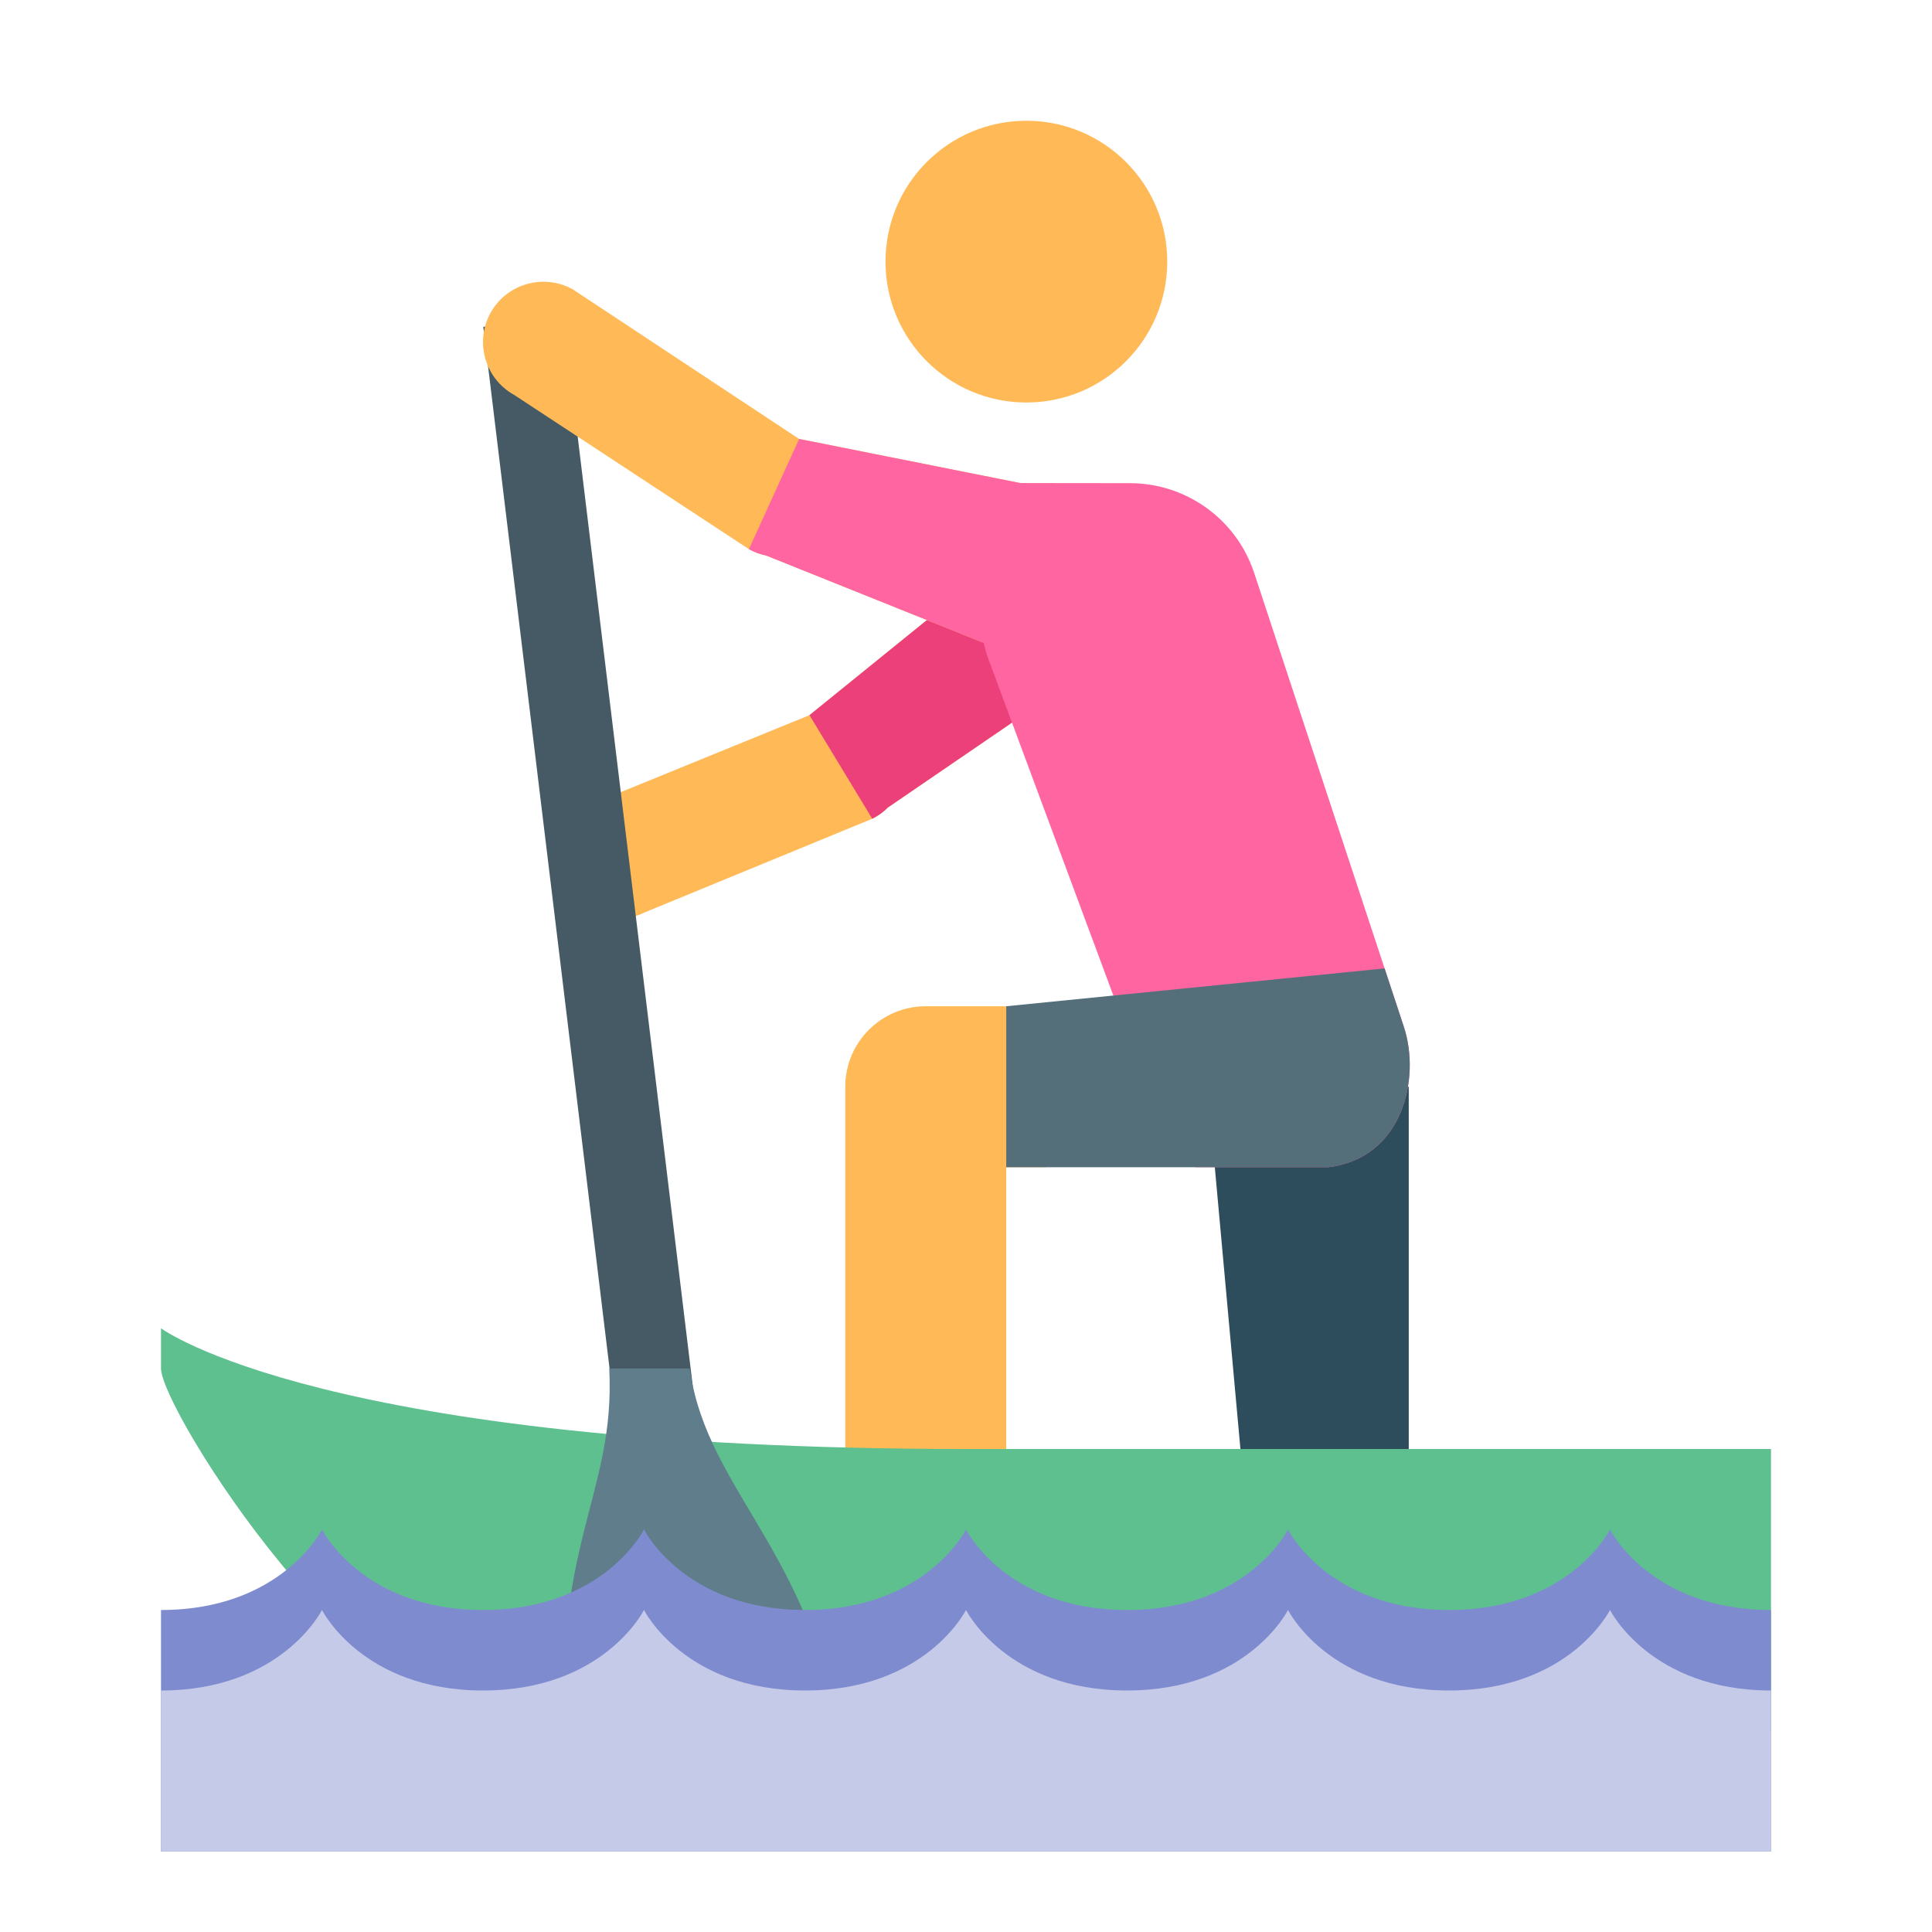
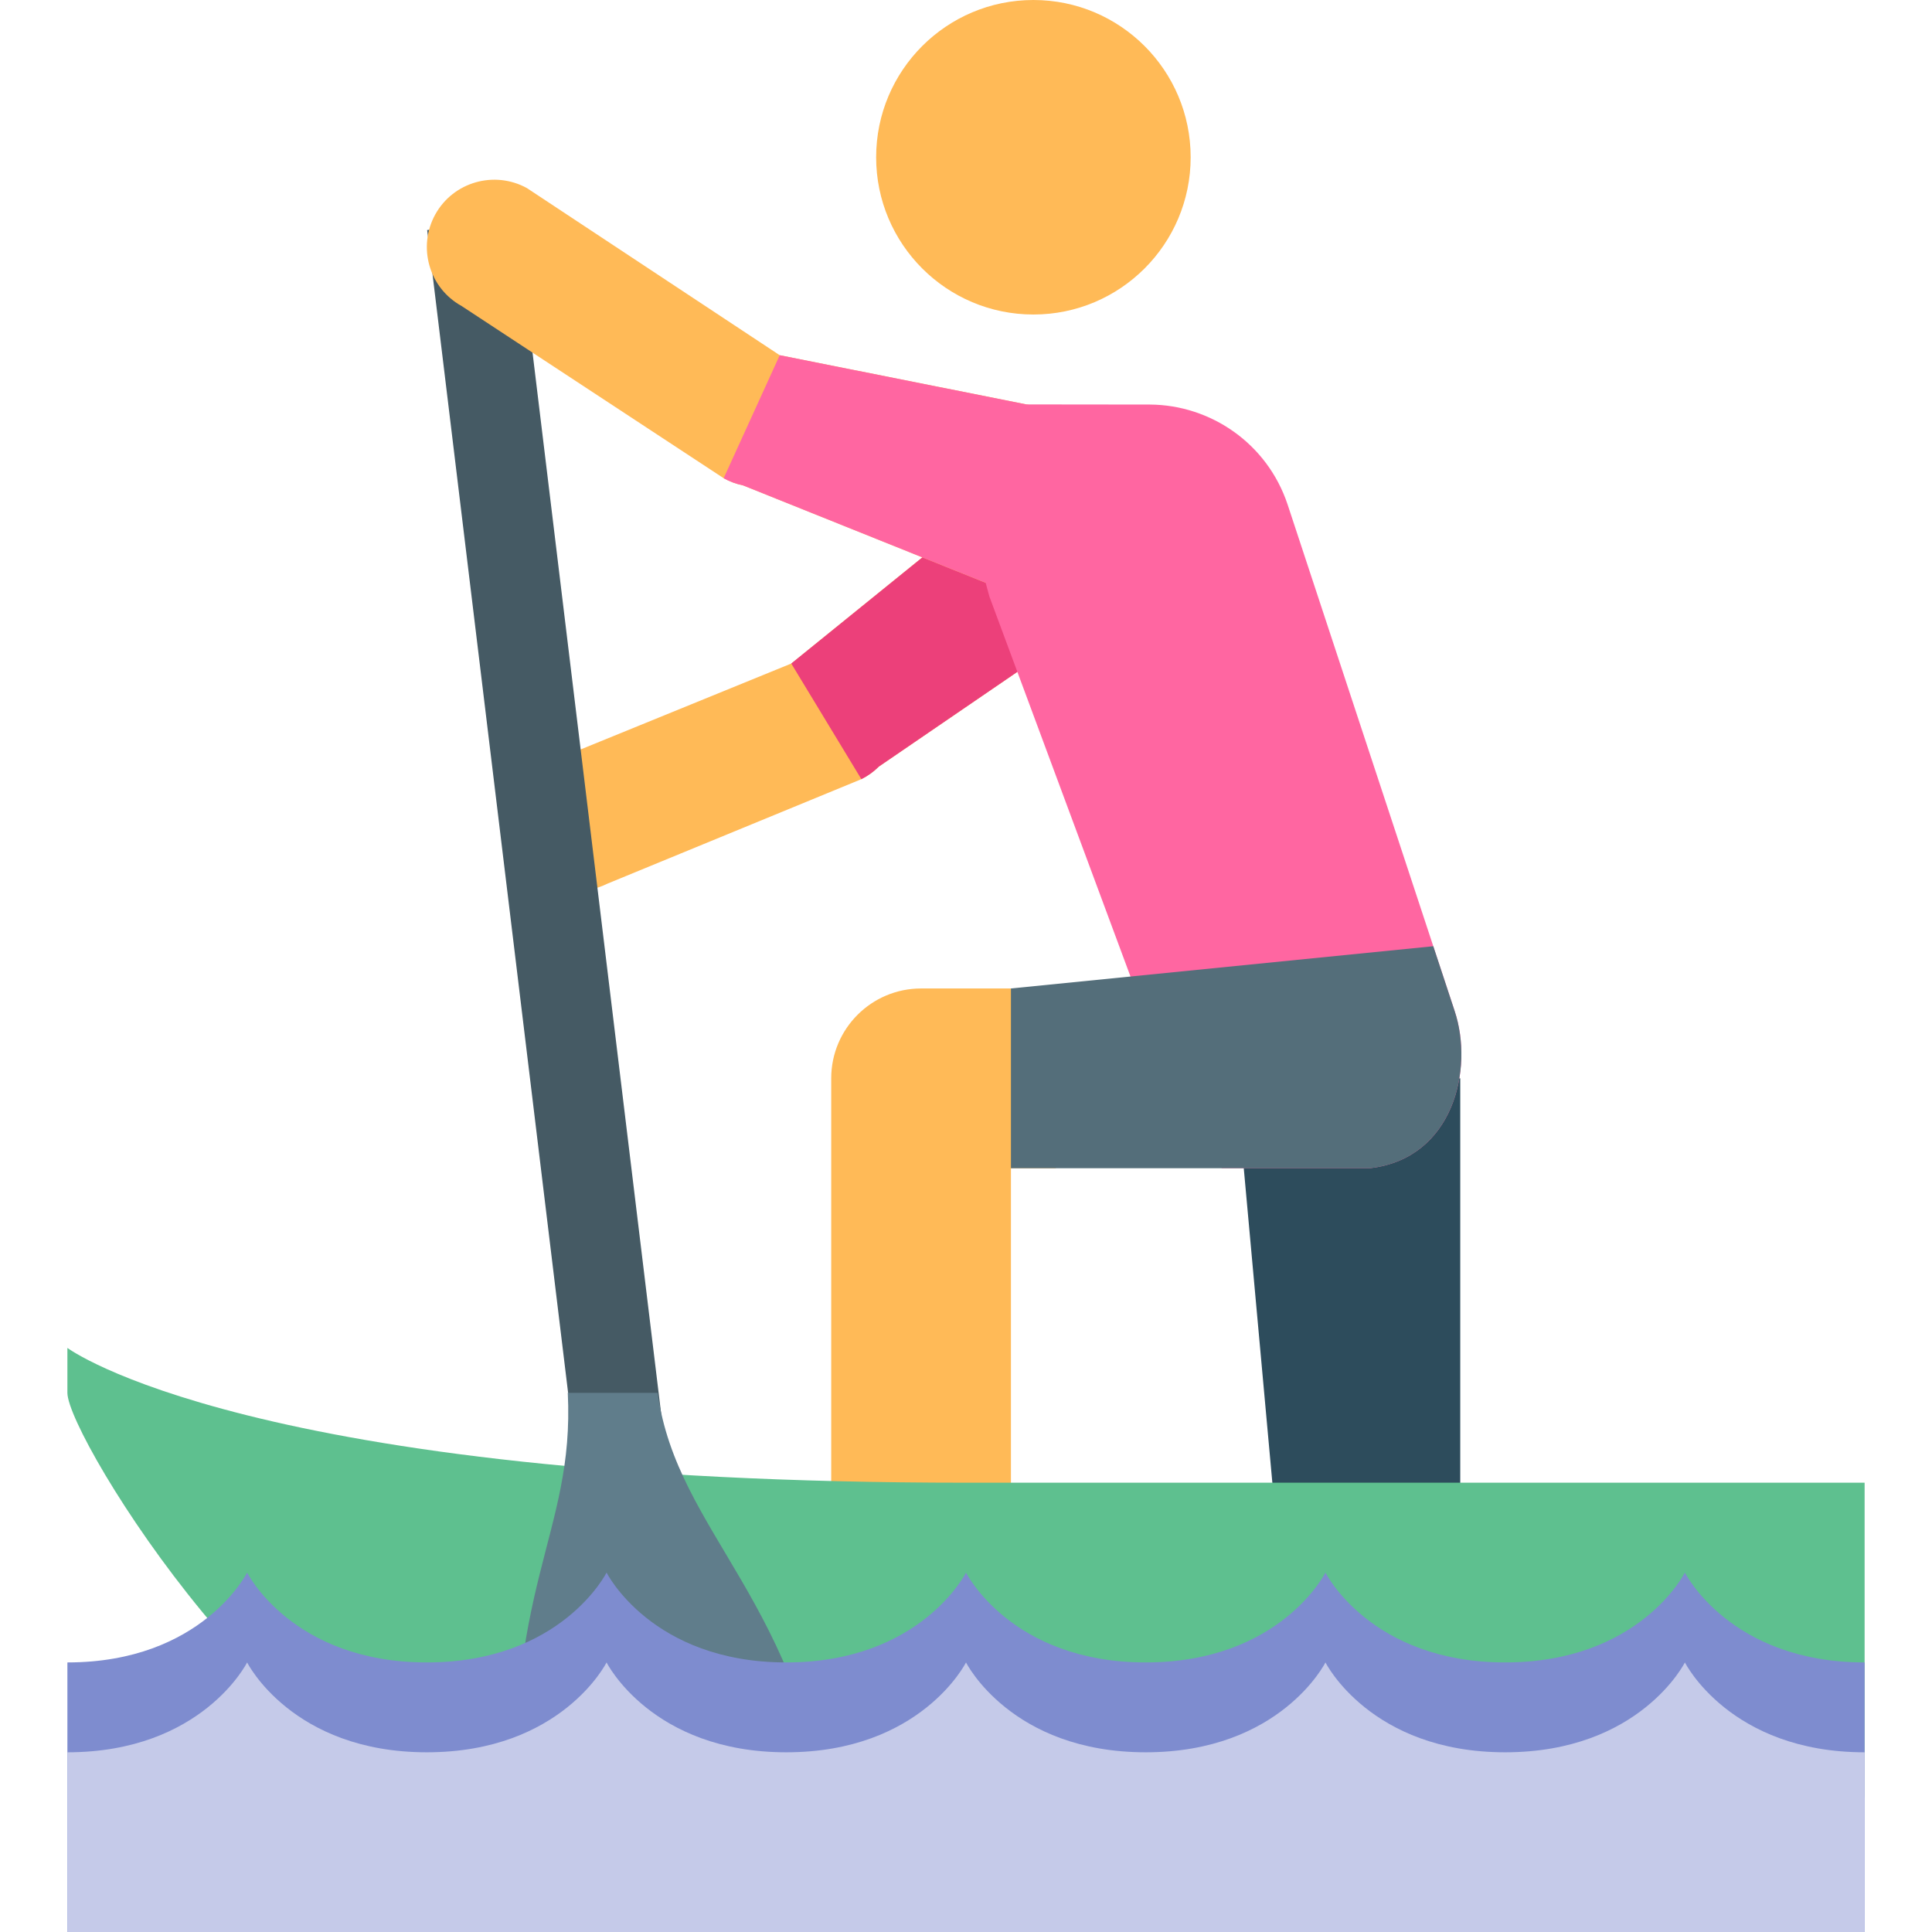
- <svg xmlns="http://www.w3.org/2000/svg" version="1.1" x="0px" y="0px" viewBox="0 0 48 48" style="enable-background:new 0 0 48 48;" xml:space="preserve">
-   <path style="fill:#FFBA57;" d="M26,25h-3c-1.104,0-2,0.896-2,2v9c0,1.104,0.896,2,2,2s2-0.896,2-2v-7h1V25z" />
-   <path style="fill:#FFBA57;" d="M15.343,22.828c0.226,0,0.454-0.051,0.67-0.158l5.658-2.328c0.144-0.072,0.275-0.166,0.39-0.281  L28,16l-2-3l-5.889,4.768l-5.44,2.219C13.93,20.357,13.63,21.258,14,22C14.263,22.523,14.793,22.828,15.343,22.828z" />
-   <polygon style="fill:#2D4C5C;" points="35,38 31,38 30,27 35,27 " />
-   <path style="fill:#FFBA57;" d="M25.5,3C23.567,3,22,4.567,22,6.5c0,1.932,1.567,3.5,3.5,3.5S29,8.432,29,6.5  C29,4.567,27.433,3,25.5,3" />
-   <path style="fill:#EC407A;" d="M21.671,20.342c0.144-0.072,0.275-0.166,0.39-0.281L28,16l-2-3l-5.889,4.768L21.671,20.342z" />
-   <path style="fill:#5EC08F;" d="M4,33c0,0,4,3,20,3c5,0,20,0,20,0v7c0,0-11,0-19,0s-12,0-12,0c-4,0-9-8-9-9C4,33.447,4,33,4,33z" />
-   <line style="fill:none;stroke:#455A64;stroke-width:2;" x1="13" y1="8" x2="17" y2="41" />
-   <path style="fill:#607D8B;" d="M14,44h7c-0.625-5.375-3.426-6.844-3.863-10h-2C15.293,37.188,13.688,38.25,14,44z" />
-   <path style="fill:#FFBA57;" d="M28.074,12.545l-8.22-1.639l-5.627-3.72c-0.725-0.398-1.638-0.137-2.039,0.586  c-0.401,0.726-0.139,1.639,0.586,2.039l5.833,3.833c0.136,0.076,0.282,0.129,0.434,0.16L27,17L28.074,12.545z" />
-   <path style="fill:#FF66A1;" d="M34.875,25.5l-3.718-11.273c-0.452-1.355-1.709-2.215-3.064-2.223  c-0.208-0.001-1.636-0.002-2.748-0.003l-5.491-1.095l-1.248,2.738c0.136,0.076,0.282,0.129,0.434,0.16l5.398,2.167  c0.031,0.107,0.05,0.197,0.084,0.31l4.186,11.273c0.196,0.587,0.548,1.074,0.988,1.445H33C34.844,28.781,35.307,26.796,34.875,25.5z  " />
-   <path style="fill:#7E8CCF;" d="M44,40c-3,0-4-2-4-2s-1,2-4,2s-4-2-4-2s-1,2-4,2s-4-2-4-2s-1,2-4,2s-4-2-4-2s-1,2-4,2s-4-2-4-2  s-1,2-4,2v6h4h32h4V40z" />
-   <path style="fill:#C5CAE9;" d="M44,42c-3,0-4-2-4-2s-1,2-4,2s-4-2-4-2s-1,2-4,2s-4-2-4-2s-1,2-4,2s-4-2-4-2s-1,2-4,2s-4-2-4-2  s-1,2-4,2v4h4h32h4V42z" />
-   <path style="fill:#546E7A;" d="M34.875,25.5L34.4,24.06L25,25v4h4.697H32h1C34.844,28.781,35.307,26.796,34.875,25.5z" />
+ <svg xmlns="http://www.w3.org/2000/svg" width="11.377mm" height="11.377mm" viewBox="0 0 11.377 11.377" version="1.1" id="svg2045">
+   <defs id="defs2039" />
+   <g id="layer1" transform="translate(-56.69643,-87.20432)">
+     <g id="g2637" transform="matrix(0.2645833,0,0,0.2645833,56.03497,86.41057)">
+       <path id="path2590" d="m 26,25 h -3 c -1.104,0 -2,0.896 -2,2 v 9 c 0,1.104 0.896,2 2,2 1.104,0 2,-0.896 2,-2 v -7 h 1 z" style="fill:#ffba57" />
+       <path id="path2592" d="m 15.343,22.828 c 0.226,0 0.454,-0.051 0.67,-0.158 l 5.658,-2.328 c 0.144,-0.072 0.275,-0.166 0.39,-0.281 L 28,16 l -2,-3 -5.889,4.768 -5.44,2.219 C 13.93,20.357 13.63,21.258 14,22 c 0.263,0.523 0.793,0.828 1.343,0.828 z" style="fill:#ffba57" />
+       <polygon id="polygon2594" points="30,27 35,27 35,38 31,38 " style="fill:#2d4c5c" />
+       <path id="path2596" d="M 25.5,3 C 23.567,3 22,4.567 22,6.5 22,8.432 23.567,10 25.5,10 27.433,10 29,8.432 29,6.5 29,4.567 27.433,3 25.5,3" style="fill:#ffba57" />
+       <path id="path2598" d="m 21.671,20.342 c 0.144,-0.072 0.275,-0.166 0.39,-0.281 L 28,16 26,13 20.111,17.768 Z" style="fill:#ec407a" />
+       <path id="path2600" d="m 4,33 c 0,0 4,3 20,3 5,0 20,0 20,0 v 7 c 0,0 -11,0 -19,0 -8,0 -12,0 -12,0 -4,0 -9,-8 -9,-9 0,-0.553 0,-1 0,-1 z" style="fill:#5ec08f" />
+       <line id="line2602" y2="41" x2="17" y1="8" x1="13" style="fill:none;stroke:#455a64;stroke-width:2" />
+       <path id="path2604" d="m 14,44 h 7 C 20.375,38.625 17.574,37.156 17.137,34 h -2 C 15.293,37.188 13.688,38.25 14,44 Z" style="fill:#607d8b" />
+       <path id="path2606" d="m 28.074,12.545 -8.22,-1.639 -5.627,-3.72 C 13.502,6.788 12.589,7.049 12.188,7.772 11.787,8.498 12.049,9.411 12.774,9.811 l 5.833,3.833 c 0.136,0.076 0.282,0.129 0.434,0.16 L 27,17 Z" style="fill:#ffba57" />
+       <path id="path2608" d="M 34.875,25.5 31.157,14.227 c -0.452,-1.355 -1.709,-2.215 -3.064,-2.223 -0.208,-10e-4 -1.636,-0.002 -2.748,-0.003 l -5.491,-1.095 -1.248,2.738 c 0.136,0.076 0.282,0.129 0.434,0.16 l 5.398,2.167 c 0.031,0.107 0.05,0.197 0.084,0.31 l 4.186,11.273 c 0.196,0.587 0.548,1.074 0.988,1.445 H 33 c 1.844,-0.218 2.307,-2.203 1.875,-3.499 z" style="fill:#ff66a1" />
+       <path id="path2610" d="m 44,40 c -3,0 -4,-2 -4,-2 0,0 -1,2 -4,2 -3,0 -4,-2 -4,-2 0,0 -1,2 -4,2 -3,0 -4,-2 -4,-2 0,0 -1,2 -4,2 -3,0 -4,-2 -4,-2 0,0 -1,2 -4,2 -3,0 -4,-2 -4,-2 0,0 -1,2 -4,2 v 6 h 4 32 4 z" style="fill:#7e8ccf" />
+       <path id="path2612" d="m 44,42 c -3,0 -4,-2 -4,-2 0,0 -1,2 -4,2 -3,0 -4,-2 -4,-2 0,0 -1,2 -4,2 -3,0 -4,-2 -4,-2 0,0 -1,2 -4,2 -3,0 -4,-2 -4,-2 0,0 -1,2 -4,2 -3,0 -4,-2 -4,-2 0,0 -1,2 -4,2 v 4 h 4 32 4 z" style="fill:#c5cae9" />
+       <path id="path2614" d="M 34.875,25.5 34.4,24.06 25,25 v 4 H 29.697 32 33 c 1.844,-0.219 2.307,-2.204 1.875,-3.5 z" style="fill:#546e7a" />
+     </g>
+   </g>
</svg>
